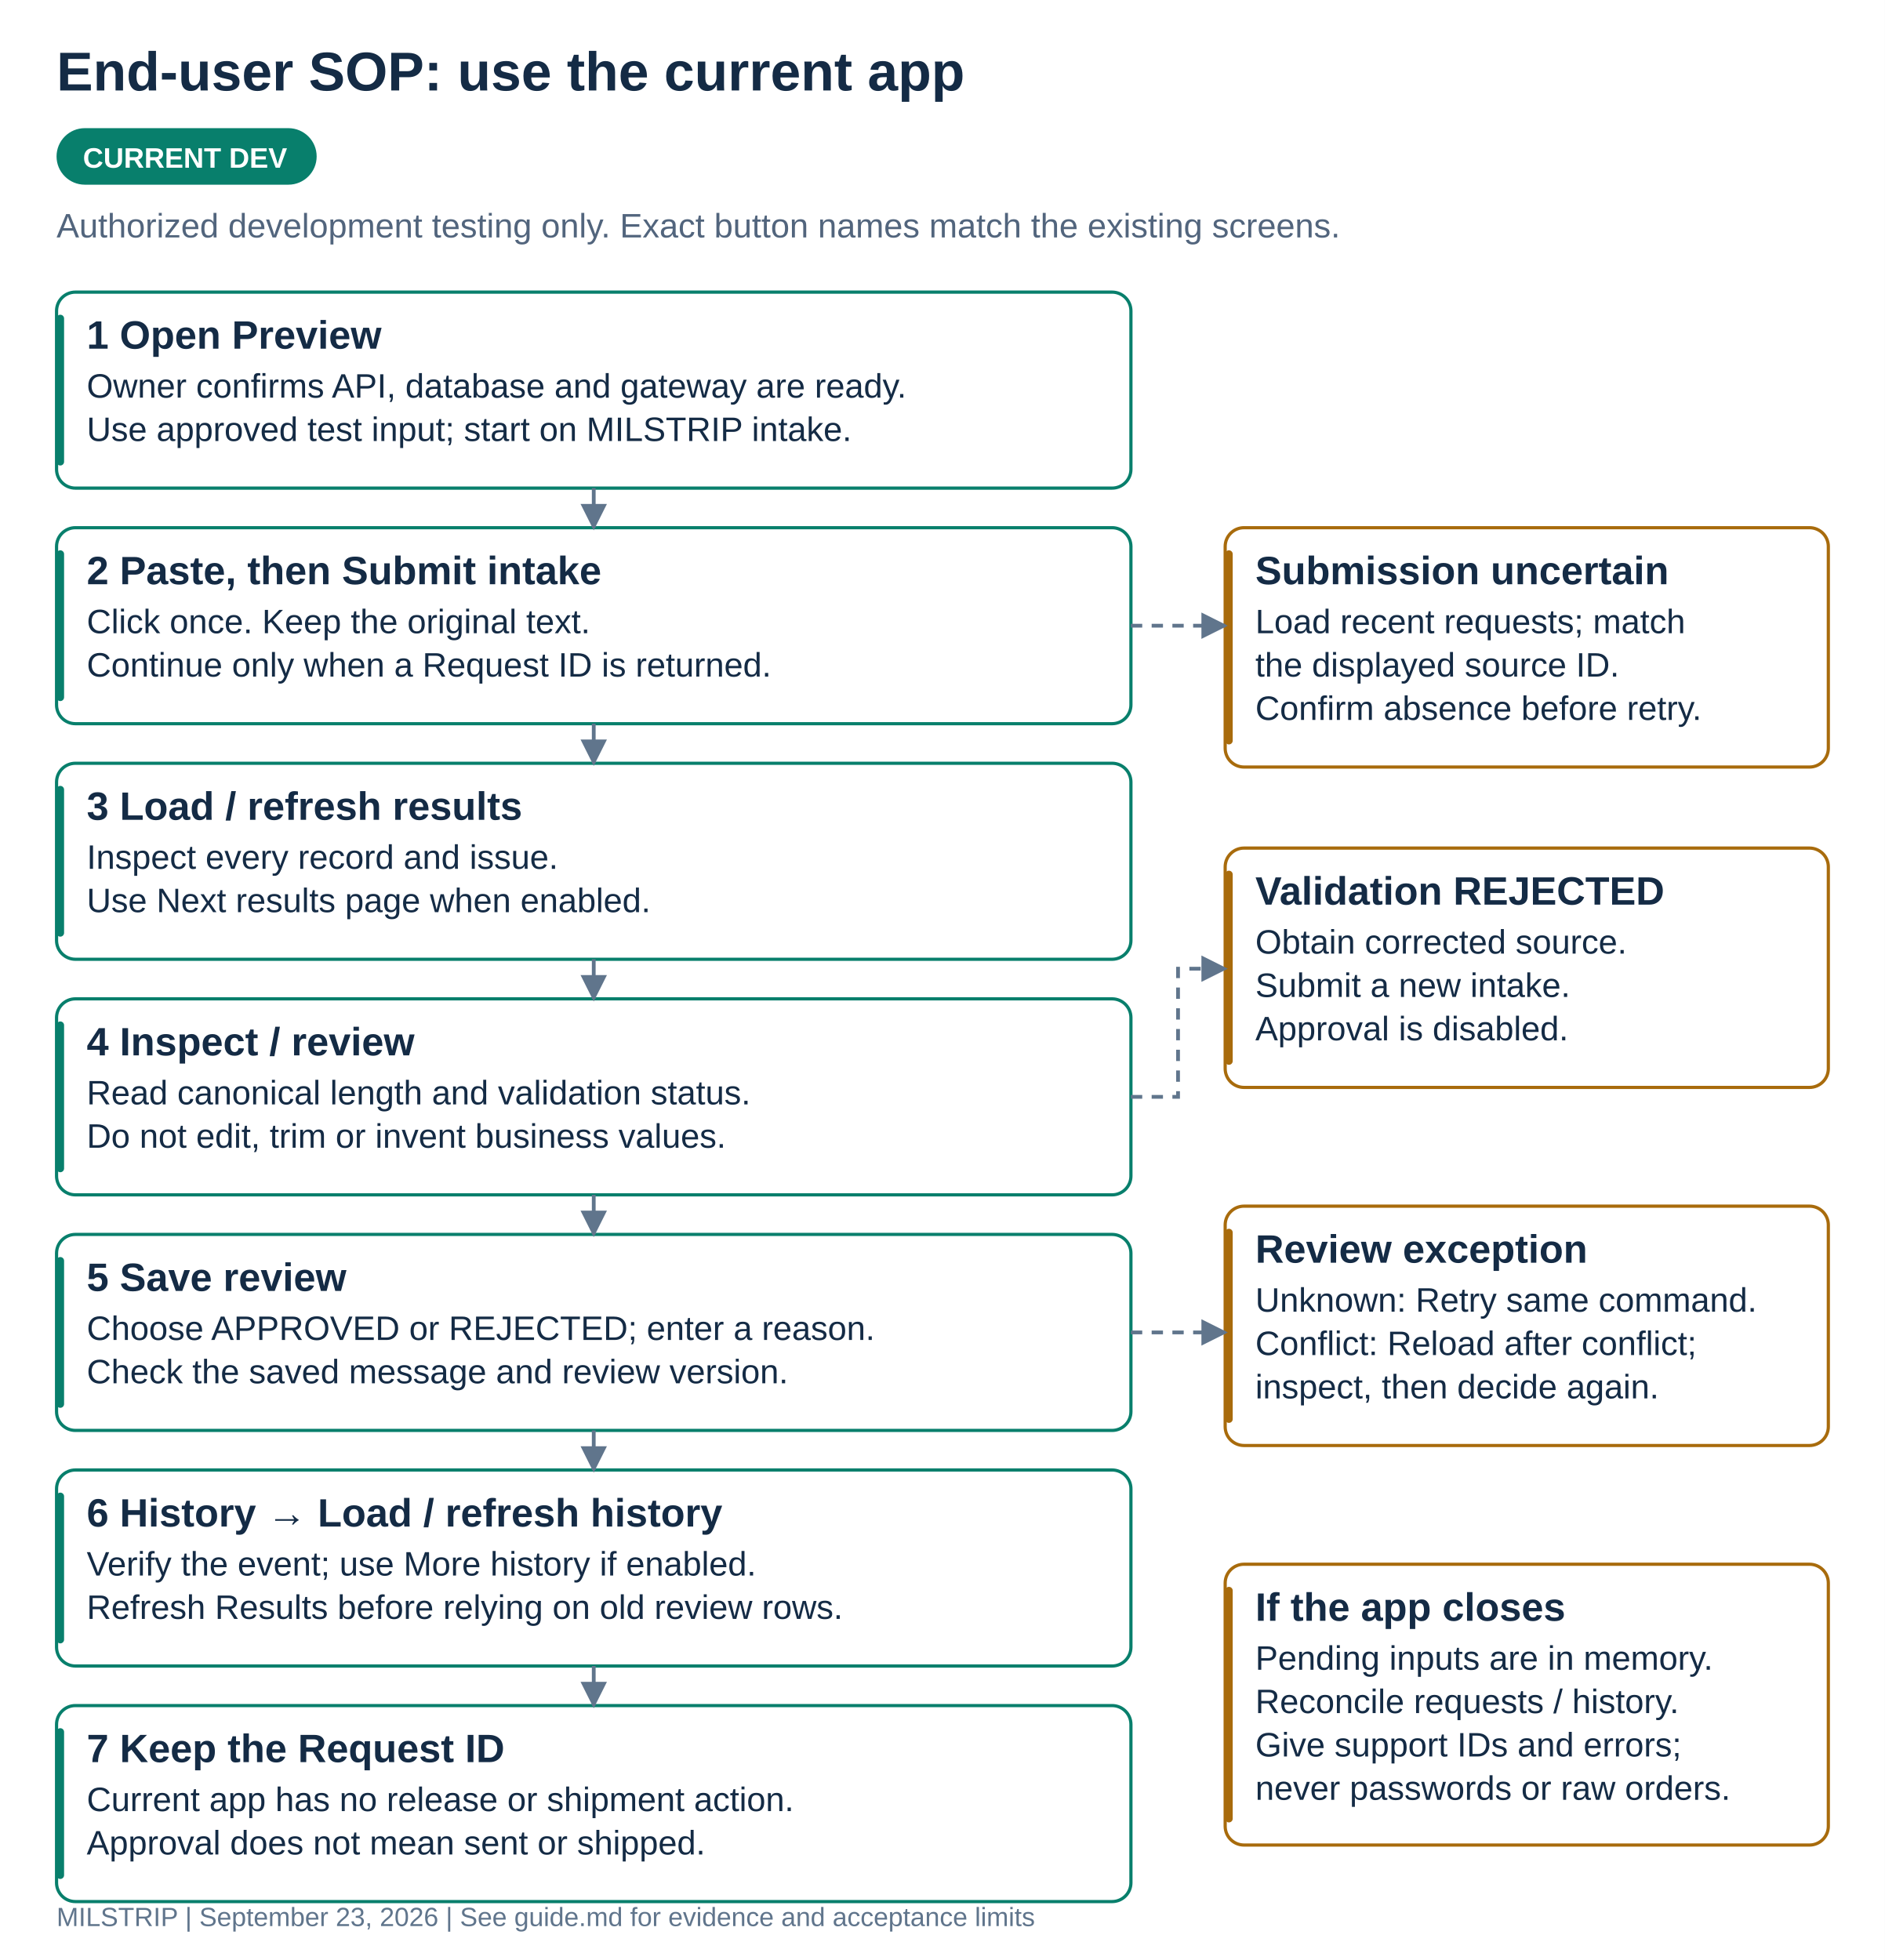
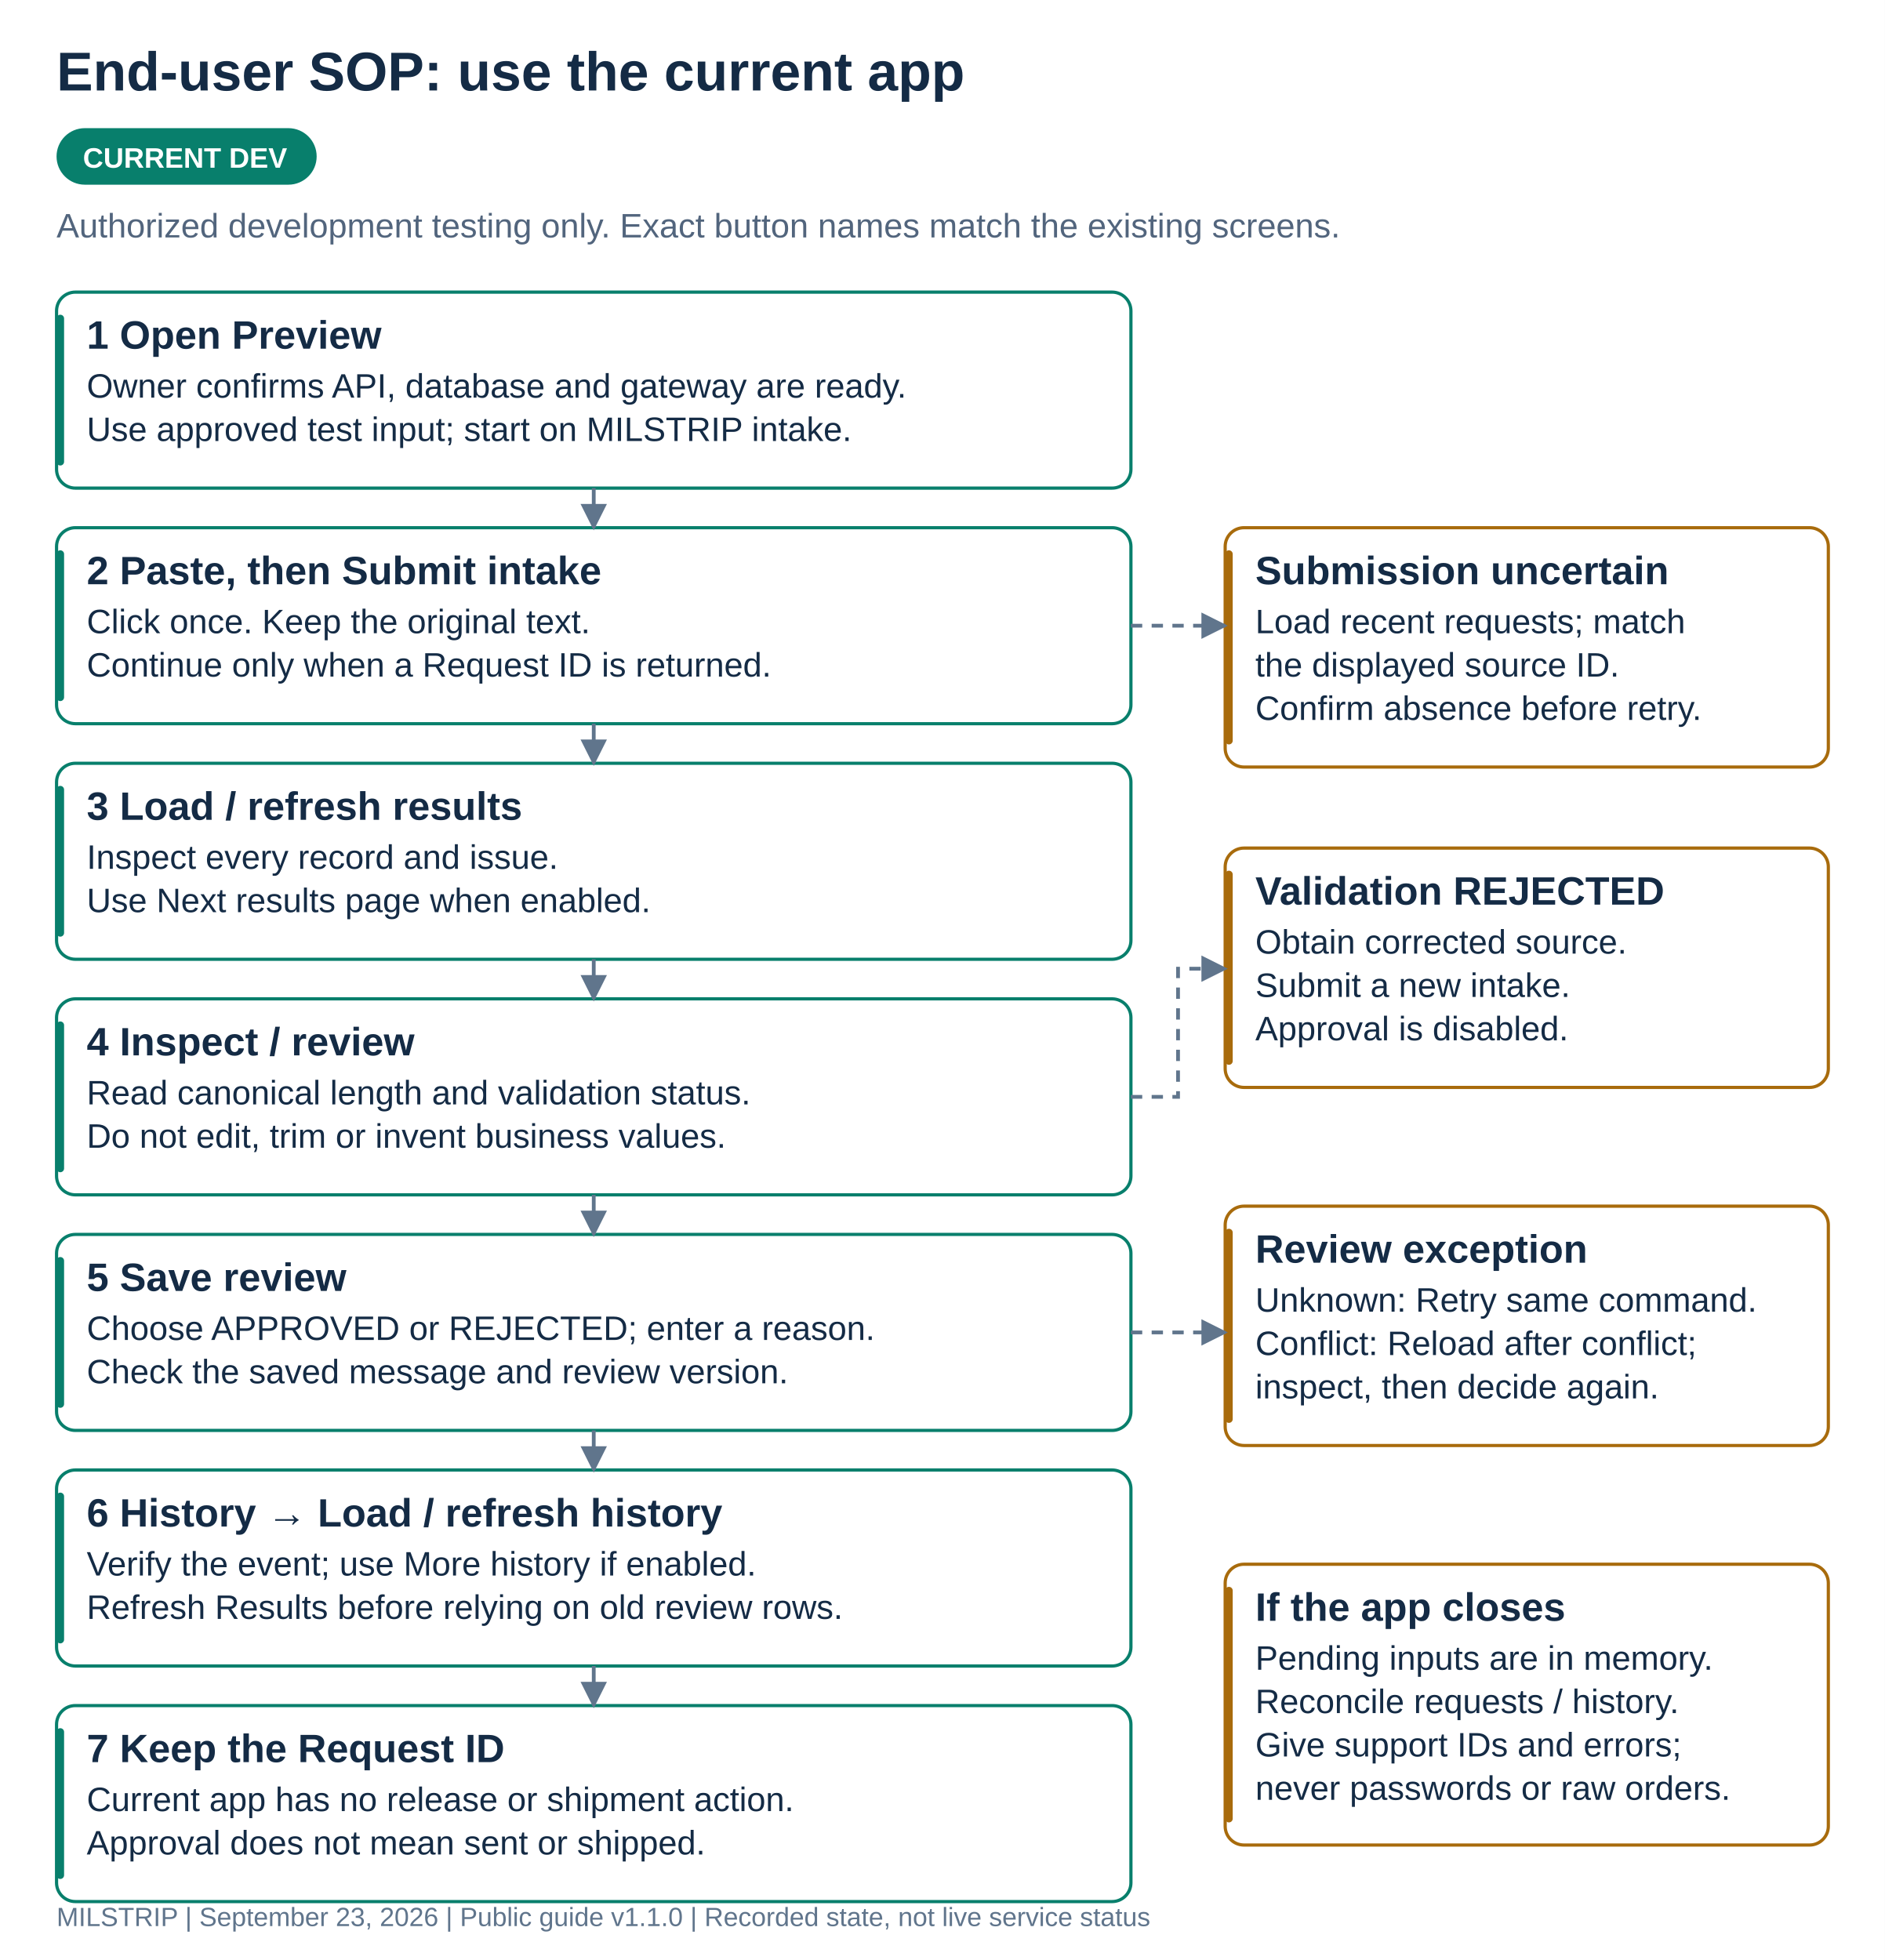
<svg xmlns="http://www.w3.org/2000/svg" width="1000" height="1040" viewBox="0 0 1000 1040" role="img" aria-labelledby="title desc">
  <defs>
    <marker id="arrow" viewBox="0 0 10 10" refX="9" refY="5" markerWidth="7" markerHeight="7" orient="auto-start-reverse">
      <path d="M 0 0 L 10 5 L 0 10 z" fill="#60758c" />
    </marker>
  </defs>
  <rect width="1000" height="1040" fill="#ffffff" />
  <g font-family="Segoe UI, Arial, sans-serif">
    <text x="30" y="48" font-size="29" font-weight="700" fill="#142b45" text-anchor="start">End-user SOP: use the current app</text>
    <rect x="30" y="68" width="138" height="30" rx="15" fill="#087f6c" />
    <text x="44" y="89" font-size="15" font-weight="700" fill="#ffffff" text-anchor="start">CURRENT DEV</text>
    <text x="30" y="126" font-size="18" font-weight="400" fill="#52657d" text-anchor="start">Authorized development testing only. Exact button names match the existing screens.</text>
    <g data-node="open">
      <rect x="30" y="155" width="570" height="104" rx="10" fill="#ffffff" stroke="#087f6c" stroke-width="1.7" />
      <rect x="30" y="167" width="4" height="80" rx="2" fill="#087f6c" />
      <text x="46" y="185" font-size="21" font-weight="700" fill="#142b45" text-anchor="start">1  Open Preview</text>
      <text x="46" y="211" font-size="18" font-weight="400" fill="#142b45" text-anchor="start">Owner confirms API, database and gateway are ready.</text>
      <text x="46" y="234" font-size="18" font-weight="400" fill="#142b45" text-anchor="start">Use approved test input; start on MILSTRIP intake.</text>
    </g>
    <g data-node="submit">
      <rect x="30" y="280" width="570" height="104" rx="10" fill="#ffffff" stroke="#087f6c" stroke-width="1.7" />
      <rect x="30" y="292" width="4" height="80" rx="2" fill="#087f6c" />
      <text x="46" y="310" font-size="21" font-weight="700" fill="#142b45" text-anchor="start">2  Paste, then Submit intake</text>
      <text x="46" y="336" font-size="18" font-weight="400" fill="#142b45" text-anchor="start">Click once. Keep the original text.</text>
      <text x="46" y="359" font-size="18" font-weight="400" fill="#142b45" text-anchor="start">Continue only when a Request ID is returned.</text>
    </g>
    <g data-node="load">
      <rect x="30" y="405" width="570" height="104" rx="10" fill="#ffffff" stroke="#087f6c" stroke-width="1.7" />
      <rect x="30" y="417" width="4" height="80" rx="2" fill="#087f6c" />
      <text x="46" y="435" font-size="21" font-weight="700" fill="#142b45" text-anchor="start">3  Load / refresh results</text>
      <text x="46" y="461" font-size="18" font-weight="400" fill="#142b45" text-anchor="start">Inspect every record and issue.</text>
      <text x="46" y="484" font-size="18" font-weight="400" fill="#142b45" text-anchor="start">Use Next results page when enabled.</text>
    </g>
    <g data-node="inspect">
      <rect x="30" y="530" width="570" height="104" rx="10" fill="#ffffff" stroke="#087f6c" stroke-width="1.7" />
      <rect x="30" y="542" width="4" height="80" rx="2" fill="#087f6c" />
      <text x="46" y="560" font-size="21" font-weight="700" fill="#142b45" text-anchor="start">4  Inspect / review</text>
      <text x="46" y="586" font-size="18" font-weight="400" fill="#142b45" text-anchor="start">Read canonical length and validation status.</text>
      <text x="46" y="609" font-size="18" font-weight="400" fill="#142b45" text-anchor="start">Do not edit, trim or invent business values.</text>
    </g>
    <g data-node="save">
      <rect x="30" y="655" width="570" height="104" rx="10" fill="#ffffff" stroke="#087f6c" stroke-width="1.7" />
      <rect x="30" y="667" width="4" height="80" rx="2" fill="#087f6c" />
      <text x="46" y="685" font-size="21" font-weight="700" fill="#142b45" text-anchor="start">5  Save review</text>
      <text x="46" y="711" font-size="18" font-weight="400" fill="#142b45" text-anchor="start">Choose APPROVED or REJECTED; enter a reason.</text>
      <text x="46" y="734" font-size="18" font-weight="400" fill="#142b45" text-anchor="start">Check the saved message and review version.</text>
    </g>
    <g data-node="history">
      <rect x="30" y="780" width="570" height="104" rx="10" fill="#ffffff" stroke="#087f6c" stroke-width="1.7" />
      <rect x="30" y="792" width="4" height="80" rx="2" fill="#087f6c" />
      <text x="46" y="810" font-size="21" font-weight="700" fill="#142b45" text-anchor="start">6  History → Load / refresh history</text>
      <text x="46" y="836" font-size="18" font-weight="400" fill="#142b45" text-anchor="start">Verify the event; use More history if enabled.</text>
      <text x="46" y="859" font-size="18" font-weight="400" fill="#142b45" text-anchor="start">Refresh Results before relying on old review rows.</text>
    </g>
    <g data-node="finish">
      <rect x="30" y="905" width="570" height="104" rx="10" fill="#ffffff" stroke="#087f6c" stroke-width="1.7" />
      <rect x="30" y="917" width="4" height="80" rx="2" fill="#087f6c" />
      <text x="46" y="935" font-size="21" font-weight="700" fill="#142b45" text-anchor="start">7  Keep the Request ID</text>
      <text x="46" y="961" font-size="18" font-weight="400" fill="#142b45" text-anchor="start">Current app has no release or shipment action.</text>
      <text x="46" y="984" font-size="18" font-weight="400" fill="#142b45" text-anchor="start">Approval does not mean sent or shipped.</text>
    </g>
    <polyline points="315,259 315,280" fill="none" stroke="#60758c" stroke-width="2" marker-end="url(#arrow)" />
    <polyline points="315,384 315,405" fill="none" stroke="#60758c" stroke-width="2" marker-end="url(#arrow)" />
    <polyline points="315,509 315,530" fill="none" stroke="#60758c" stroke-width="2" marker-end="url(#arrow)" />
    <polyline points="315,634 315,655" fill="none" stroke="#60758c" stroke-width="2" marker-end="url(#arrow)" />
    <polyline points="315,759 315,780" fill="none" stroke="#60758c" stroke-width="2" marker-end="url(#arrow)" />
    <polyline points="315,884 315,905" fill="none" stroke="#60758c" stroke-width="2" marker-end="url(#arrow)" />
    <g data-node="unknown">
      <rect x="650" y="280" width="320" height="127" rx="10" fill="#ffffff" stroke="#a86b0c" stroke-width="1.7" />
      <rect x="650" y="292" width="4" height="103" rx="2" fill="#a86b0c" />
      <text x="666" y="310" font-size="21" font-weight="700" fill="#142b45" text-anchor="start">Submission uncertain</text>
      <text x="666" y="336" font-size="18" font-weight="400" fill="#142b45" text-anchor="start">Load recent requests; match</text>
      <text x="666" y="359" font-size="18" font-weight="400" fill="#142b45" text-anchor="start">the displayed source ID.</text>
      <text x="666" y="382" font-size="18" font-weight="400" fill="#142b45" text-anchor="start">Confirm absence before retry.</text>
    </g>
    <polyline points="600,332 650,332" fill="none" stroke="#60758c" stroke-width="2" marker-end="url(#arrow)" stroke-dasharray="6 5" />
    <g data-node="invalid">
      <rect x="650" y="450" width="320" height="127" rx="10" fill="#ffffff" stroke="#a86b0c" stroke-width="1.7" />
      <rect x="650" y="462" width="4" height="103" rx="2" fill="#a86b0c" />
      <text x="666" y="480" font-size="21" font-weight="700" fill="#142b45" text-anchor="start">Validation REJECTED</text>
      <text x="666" y="506" font-size="18" font-weight="400" fill="#142b45" text-anchor="start">Obtain corrected source.</text>
      <text x="666" y="529" font-size="18" font-weight="400" fill="#142b45" text-anchor="start">Submit a new intake.</text>
      <text x="666" y="552" font-size="18" font-weight="400" fill="#142b45" text-anchor="start">Approval is disabled.</text>
    </g>
    <polyline points="600,582 625,582 625,514 650,514" fill="none" stroke="#60758c" stroke-width="2" marker-end="url(#arrow)" stroke-dasharray="6 5" />
    <g data-node="retry">
      <rect x="650" y="640" width="320" height="127" rx="10" fill="#ffffff" stroke="#a86b0c" stroke-width="1.7" />
      <rect x="650" y="652" width="4" height="103" rx="2" fill="#a86b0c" />
      <text x="666" y="670" font-size="21" font-weight="700" fill="#142b45" text-anchor="start">Review exception</text>
      <text x="666" y="696" font-size="18" font-weight="400" fill="#142b45" text-anchor="start">Unknown: Retry same command.</text>
      <text x="666" y="719" font-size="18" font-weight="400" fill="#142b45" text-anchor="start">Conflict: Reload after conflict;</text>
      <text x="666" y="742" font-size="18" font-weight="400" fill="#142b45" text-anchor="start">inspect, then decide again.</text>
    </g>
    <polyline points="600,707 650,707" fill="none" stroke="#60758c" stroke-width="2" marker-end="url(#arrow)" stroke-dasharray="6 5" />
    <g data-node="restart">
      <rect x="650" y="830" width="320" height="149" rx="10" fill="#ffffff" stroke="#a86b0c" stroke-width="1.7" />
      <rect x="650" y="842" width="4" height="125" rx="2" fill="#a86b0c" />
      <text x="666" y="860" font-size="21" font-weight="700" fill="#142b45" text-anchor="start">If the app closes</text>
      <text x="666" y="886" font-size="18" font-weight="400" fill="#142b45" text-anchor="start">Pending inputs are in memory.</text>
      <text x="666" y="909" font-size="18" font-weight="400" fill="#142b45" text-anchor="start">Reconcile requests / history.</text>
      <text x="666" y="932" font-size="18" font-weight="400" fill="#142b45" text-anchor="start">Give support IDs and errors;</text>
      <text x="666" y="955" font-size="18" font-weight="400" fill="#142b45" text-anchor="start">never passwords or raw orders.</text>
    </g>
-     <text x="30" y="1022" font-size="14" font-weight="400" fill="#60758c" text-anchor="start">MILSTRIP  |  September 23, 2026  |  See guide.md for evidence and acceptance limits</text>
+     <text x="30" y="1022" font-size="14" font-weight="400" fill="#60758c" text-anchor="start">MILSTRIP  |  September 23, 2026  |  Public guide v1.1.0 | Recorded state, not live service status</text>
  </g>
</svg>
